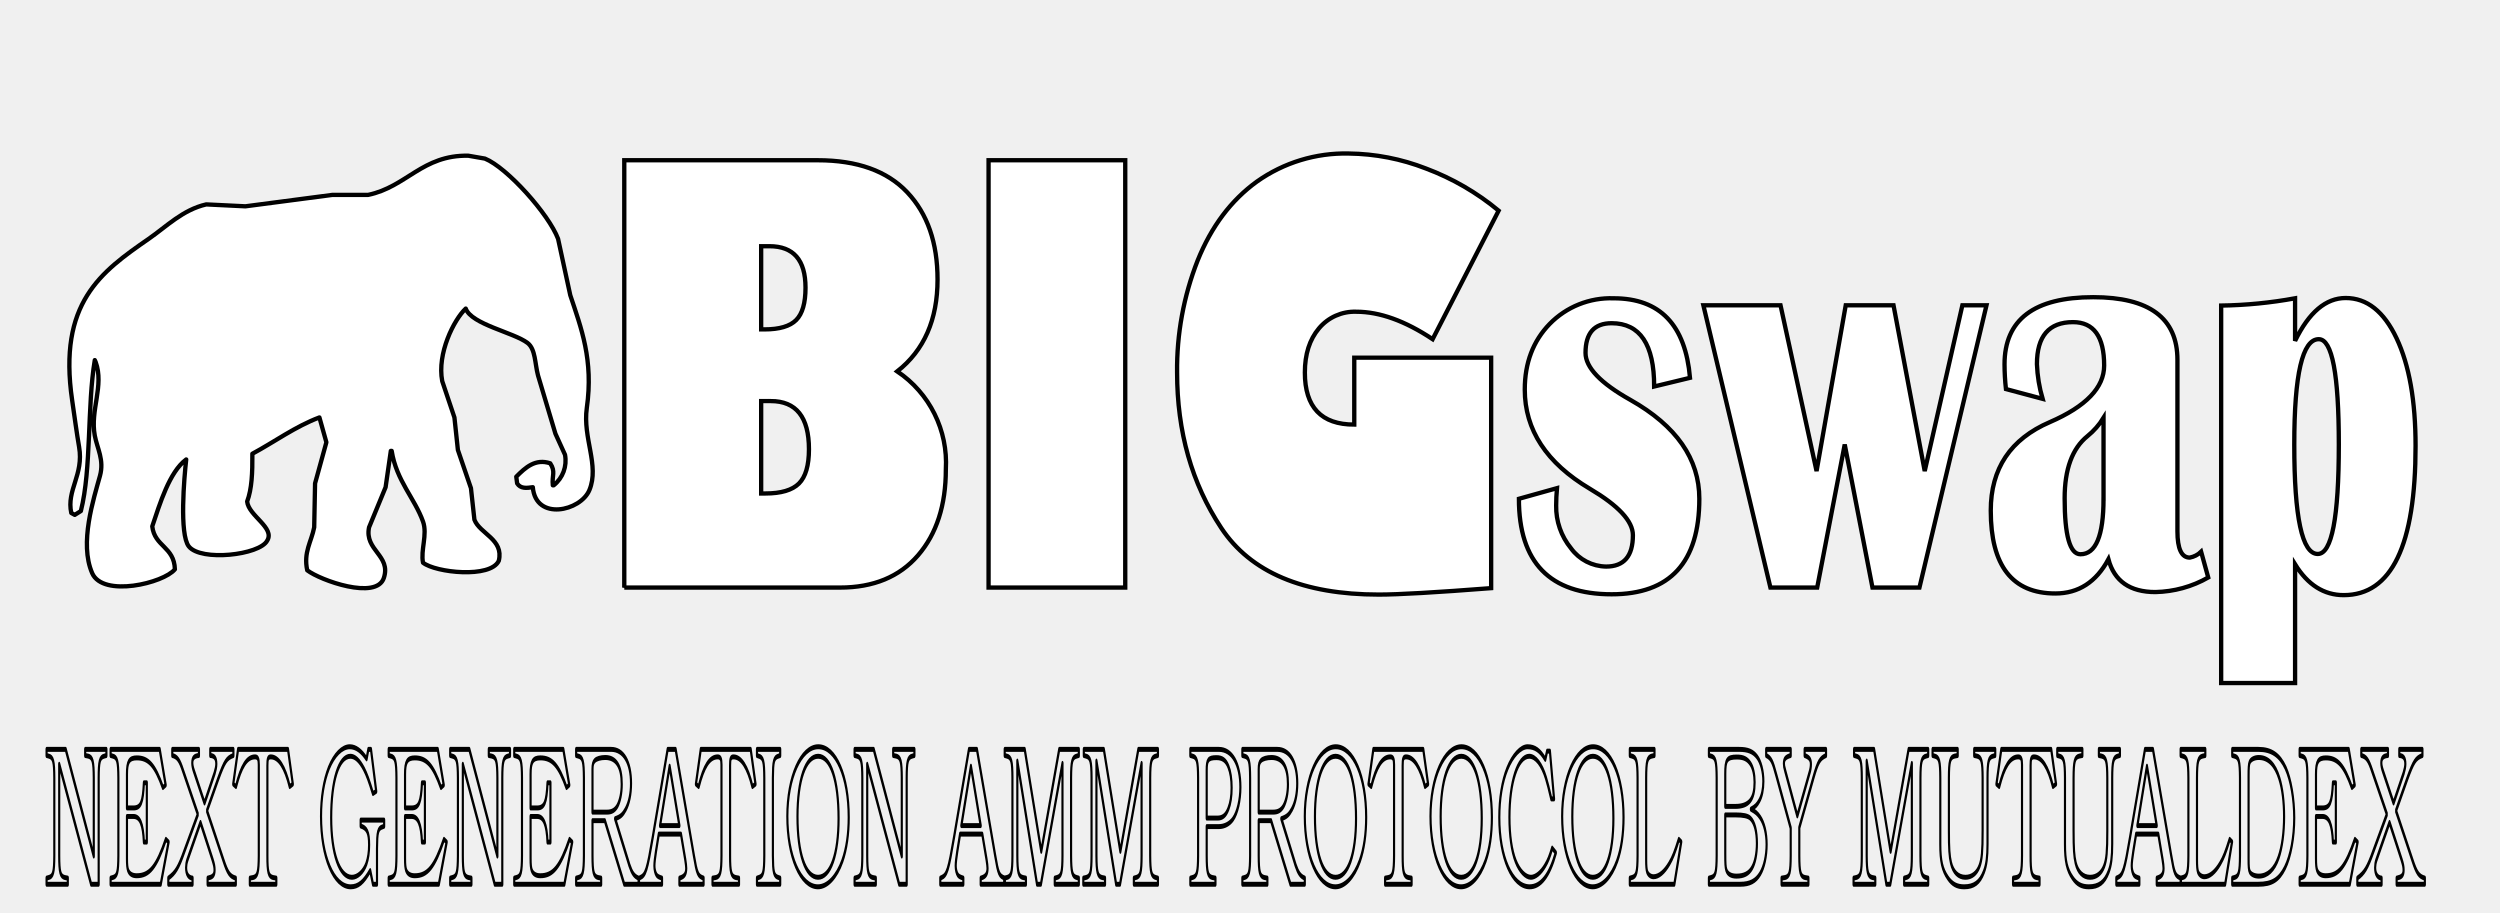
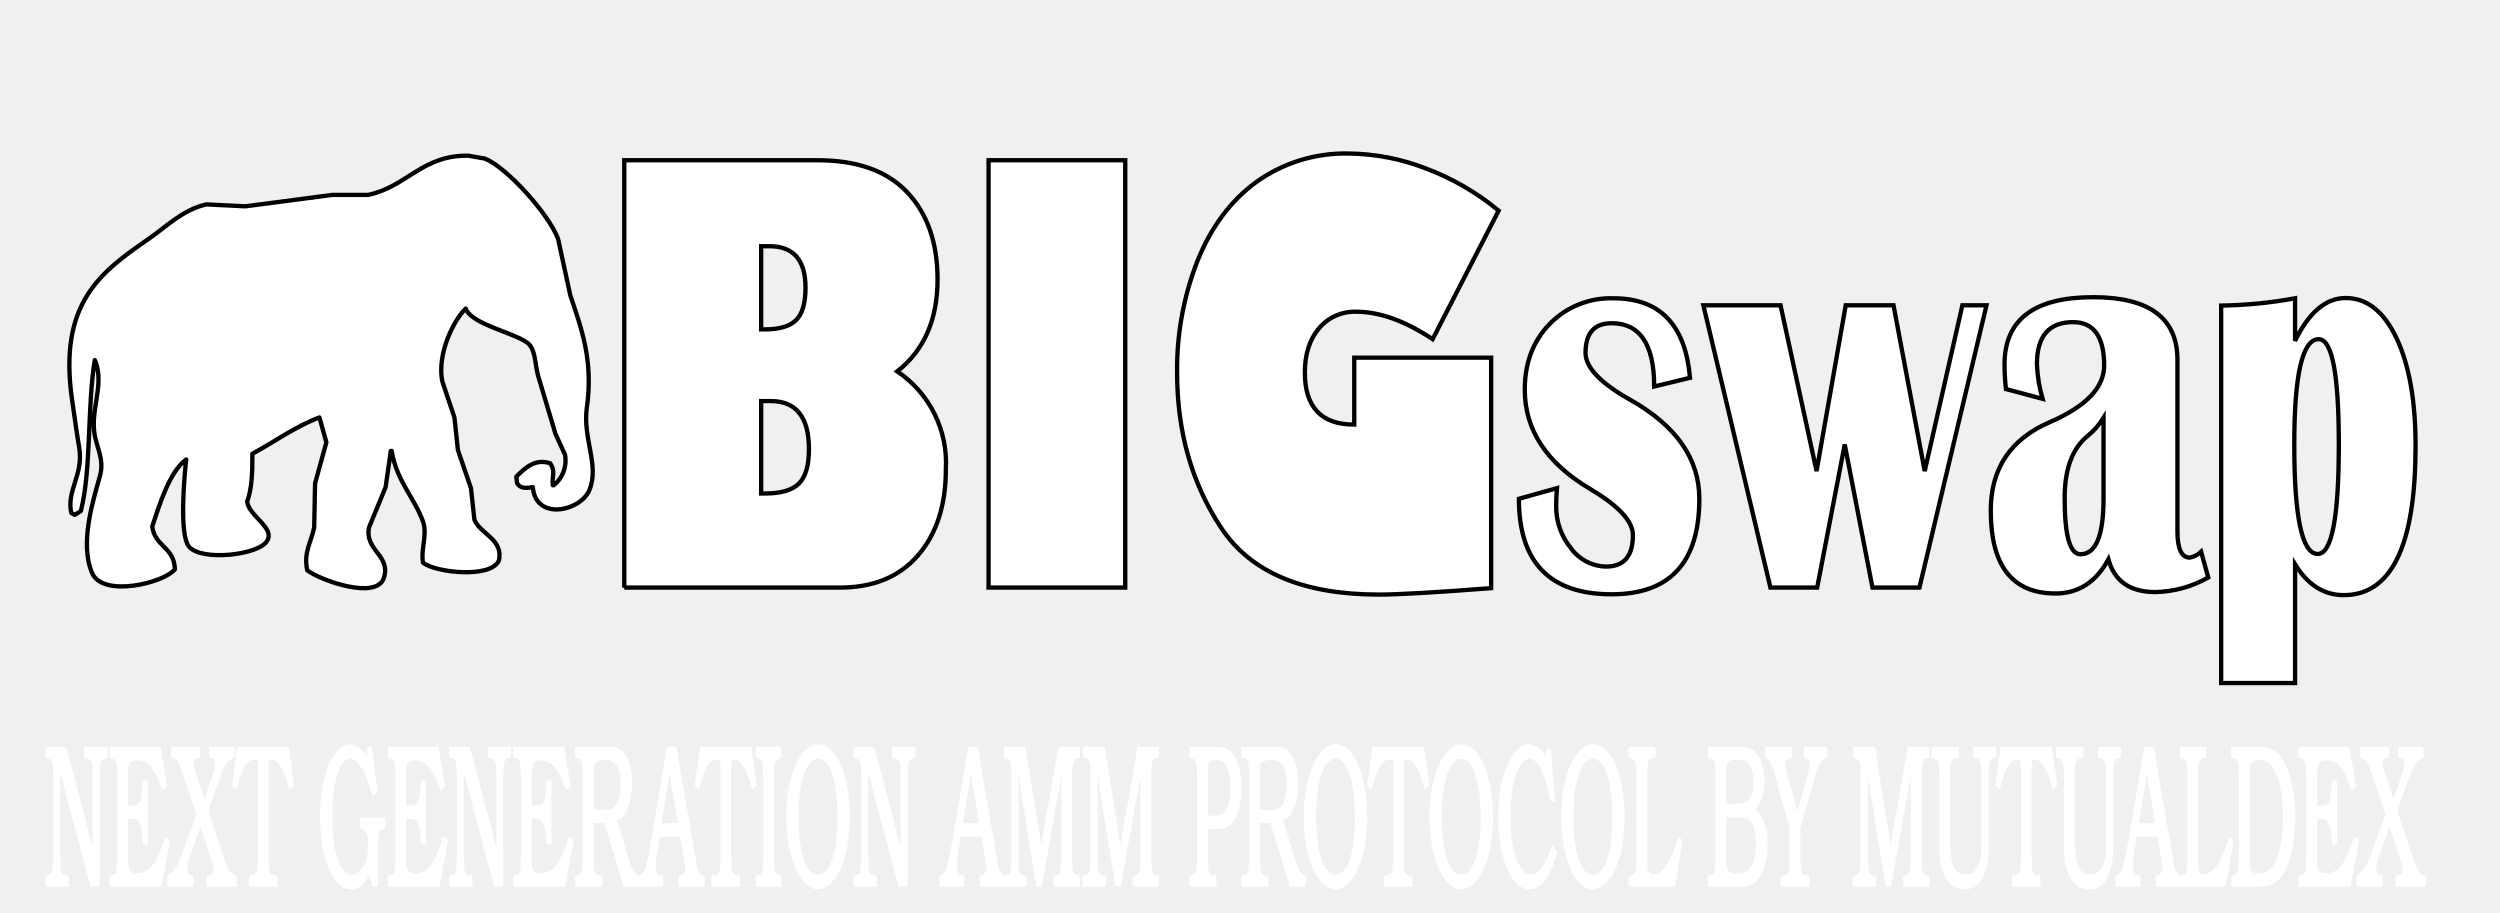
<svg xmlns="http://www.w3.org/2000/svg" xmlns:xlink="http://www.w3.org/1999/xlink" width="578" height="211" viewBox="0 0 578 211">
  <defs>
    <style>
      .cls-1, .cls-2, .cls-3 {
        stroke: #000;
        stroke-width: 1px;
      }

      .cls-1, .cls-3 {
        stroke-linejoin: round;
      }

      .cls-1 {
        font-size: 40px;
        filter: url(#filter);
        text-anchor: middle;
        font-family: "Bookman Old Style";
      }

      .cls-1, .cls-2 {
        fill: #fefefe;
      }

      .cls-2, .cls-3 {
        fill-rule: evenodd;
      }

      .cls-2 {
        filter: url(#filter-2);
      }

      .cls-3 {
        fill: #fff;
        filter: url(#filter-3);
      }
    </style>
    <filter id="filter" x="9" y="169" width="553" height="39" filterUnits="userSpaceOnUse">
      <feFlood result="flood" flood-color="#fff" />
      <feComposite result="composite" operator="in" in2="SourceGraphic" />
      <feBlend result="blend" in2="SourceGraphic" />
    </filter>
    <filter id="filter-2" x="143.844" y="35" width="415.125" height="123.438" filterUnits="userSpaceOnUse">
      <feFlood result="flood" flood-color="#fff" />
      <feComposite result="composite" operator="in" in2="SourceGraphic" />
      <feBlend result="blend" in2="SourceGraphic" />
    </filter>
    <filter id="filter-3" x="13" y="33" width="128" height="106" filterUnits="userSpaceOnUse">
      <feFlood result="flood" flood-color="#fff" />
      <feComposite result="composite" operator="in" in2="SourceGraphic" />
      <feBlend result="blend" in2="SourceGraphic" />
    </filter>
  </defs>
-   <g transform="translate(285.088 204.439) scale(0.497 1.145)" style="fill: #fefefe; filter: url(#filter)">
+   <g transform="translate(285.088 204.439) scale(0.497 1.145)" style="fill: #fff; filter: url(#filter)">
    <text id="NEXT_GENERATION_AMM_PROTOCOL_BY_MUTUALDEX" data-name="NEXT GENERATION AMM PROTOCOL BY MUTUALDEX" class="cls-1" style="stroke: inherit; filter: none; fill: inherit">
      <tspan x="0">NEXT GENERATION AMM PROTOCOL BY MUTUALDEX</tspan>
    </text>
  </g>
-   <use transform="translate(285.088 204.439) scale(0.497 1.145)" xlink:href="#NEXT_GENERATION_AMM_PROTOCOL_BY_MUTUALDEX" style="stroke: #000; filter: none; fill: none" />
+   <use transform="translate(285.088 204.439) scale(0.497 1.145)" xlink:href="#NEXT_GENERATION_AMM_PROTOCOL_BY_MUTUALDEX" style="stroke: #fff; filter: none; fill: #fff" />
  <g style="fill: #fefefe; filter: url(#filter-2)">
    <path id="BIGswap" class="cls-2" d="M144.334,135.846h49.859q11.61,0,18.048-7.445t6.437-19.876a25.49,25.49,0,0,0-11.236-22.66q9.316-7.315,9.317-21.236,0-12.754-7-20.167t-20.716-7.413h-44.71v98.8ZM177.9,56.925q8.332,0,8.334,9.582,0,5.309-2.154,7.478t-7.3,2.169h-0.8V56.925H177.9Zm0.281,35.8q8.849,0,8.848,11.136,0,5.632-2.317,7.931t-7.748,2.3h-0.983V92.727h2.2Zm81.976,43.119v-98.8h-31.6v98.8h31.6ZM329.68,38.958a50.635,50.635,0,0,0-17.837-3.464,35.3,35.3,0,0,0-21.231,6.474q-8.966,6.475-13.717,18.258a68.608,68.608,0,0,0-4.752,25.9q0,20.525,10.206,35.932t36.423,15.409q6.788,0,25.983-1.489V82.692H313.107V98.166q-11.424,0-11.423-12.042,0-6.344,3.254-10.2a10.743,10.743,0,0,1,8.637-3.852q8.1,0,17.65,6.345L346.487,48.7A58.352,58.352,0,0,0,329.68,38.958Zm43.4,30.008a19.729,19.729,0,0,0-14.794,5.924q-5.758,5.924-5.758,15.182,0,13.984,15.028,22.919,9.972,5.892,9.971,10.747,0,7.253-6.179,7.251a10.233,10.233,0,0,1-8.123-4.208,15.168,15.168,0,0,1-3.441-9.906q0-1.877.187-4.014l-8.8,2.461q0,22.079,21.442,22.077,20.271,0,20.271-22.077,0-13.854-15.917-22.855-10.393-5.827-10.394-10.877,0-6.862,6.04-6.863,9.831,0,9.831,14.632l8.287-2.007q-1.593-18.386-17.65-18.387h0ZM453.7,70.585l-8.708,38.328-7.21-38.328H426.731l-6.742,38.328-8.333-38.328H393.819l15.5,65.261h10.814l6.367-33.083,6.414,33.083h10.862l15.5-65.261H453.7Zm55.2,56.974a5.158,5.158,0,0,1-2.621,1.36q-2.857,0-2.856-6.086V83.21q0-14.5-19.476-14.5-20.505,0-20.5,15.538a53.481,53.481,0,0,0,.327,5.7l8.474,2.266a33.273,33.273,0,0,1-1.311-8.028q0-9.711,8.334-9.711,7.209,0,7.209,10.035,0,7.64-12.547,13.078-13.67,5.892-13.67,20.459,0,19.164,14.935,19.164,8.006,0,12.265-7.9,2.059,7.575,10.862,7.575a25.766,25.766,0,0,0,12.219-3.367Zm-22.565-12.236q0,12.819-5.337,12.819-3.653,0-3.652-12.949,0-10.1,5.29-14.373a16.754,16.754,0,0,0,3.7-4.208v18.711Zm44.288,42.6V130.472q4.4,7.124,11.236,7.122,16.619,0,16.62-34.508,0-15.6-4.4-24.893T542.32,68.9q-6.882,0-11.7,9.906V68.967a103.059,103.059,0,0,1-17.088,1.683v87.273h17.088Zm10.112-55.16q0,25.314-4.868,25.314-5.432,0-5.431-25.314,0-24.343,5.665-24.344,4.635,0,4.634,24.344h0Z" style="stroke: inherit; filter: none; fill: inherit" />
  </g>
  <use xlink:href="#BIGswap" style="stroke: #000; filter: none; fill: none" />
  <g style="fill: #fff; filter: url(#filter-3)">
    <path id="Elephant_1" data-name="Elephant 1" class="cls-3" d="M108.278,36c-10.63-.214-14.293,7.208-23.151,9.055H76.873L56.741,47.7l-9.059-.442c-5.427,1.235-9.22,5.137-13.287,7.951C23.338,62.86,13.374,70.024,16.68,92.535c0.534,3.636,1.067,7.671,1.611,10.822,1.109,6.422-2.965,9.979-1.812,15.239l0.805,0.442,1.409-.884c2.469-9.735,1.447-24.273,3.221-34.895l0.2,0.442c2.014,5.479-1.311,11.128-.2,17.005,0.565,2.995,2.2,5.63,1.208,9.277-1.461,5.367-4.838,15.589-1.812,22.527,2.487,5.7,16.523,2.312,19.125-.883-0.162-5.281-4.688-5.209-5.234-9.939,1.742-5.154,3.941-12.549,7.851-15.46-0.471,4.154-1.609,17.292.6,20.1,2.794,3.543,16.377,2.008,18.118-1.325,1.866-2.986-4.3-5.739-4.63-9.056,1.089-2.914,1.235-6.619,1.208-11.042,5-2.68,9.989-6.34,15.5-8.392l1.611,5.742-2.617,9.5q-0.1,5.081-.2,10.16c-0.647,3.351-2.515,5.76-1.611,9.938,3,2.308,16,6.983,17.716,1.767s-4.529-6.374-3.422-11.7l3.825-9.276q0.6-4.2,1.208-8.393h0.2c1.071,6.859,5.341,10.985,7.247,16.343,1.065,3-.6,6.628,0,9.5,2.874,2.3,15.623,3.693,17.515-.442,1.215-4.974-4.408-6.249-5.637-9.5q-0.4-3.644-.8-7.288-1.511-4.417-3.02-8.834-0.4-3.756-.8-7.509-1.41-4.2-2.819-8.393c-1.234-6.387,2.7-14.214,5.436-16.785,1.319,3.654,11.1,5.511,14.293,7.951,1.855,1.419,1.688,4.811,2.416,7.509q2.013,6.734,4.026,13.472l2.214,4.859a7.289,7.289,0,0,1-2.617,7.067h-0.2c-0.244-2.273.7-3.11-.6-5.08-3.427-1.153-5.747.969-7.851,3.093l0.2,1.545c0.756,1.209,2.06,1.122,3.624.884,0.671,7.878,11.061,5.552,13.085.662,2.373-5.731-1.591-12.021-.6-18.993,1.575-11.12-1.3-18.454-3.825-26.061q-1.408-6.514-2.818-13.03c-2.118-5.663-11.765-16.473-16.91-18.552Z" style="stroke: inherit; filter: none; fill: inherit" />
  </g>
  <use xlink:href="#Elephant_1" style="stroke: #000; filter: none; fill: none" />
</svg>
